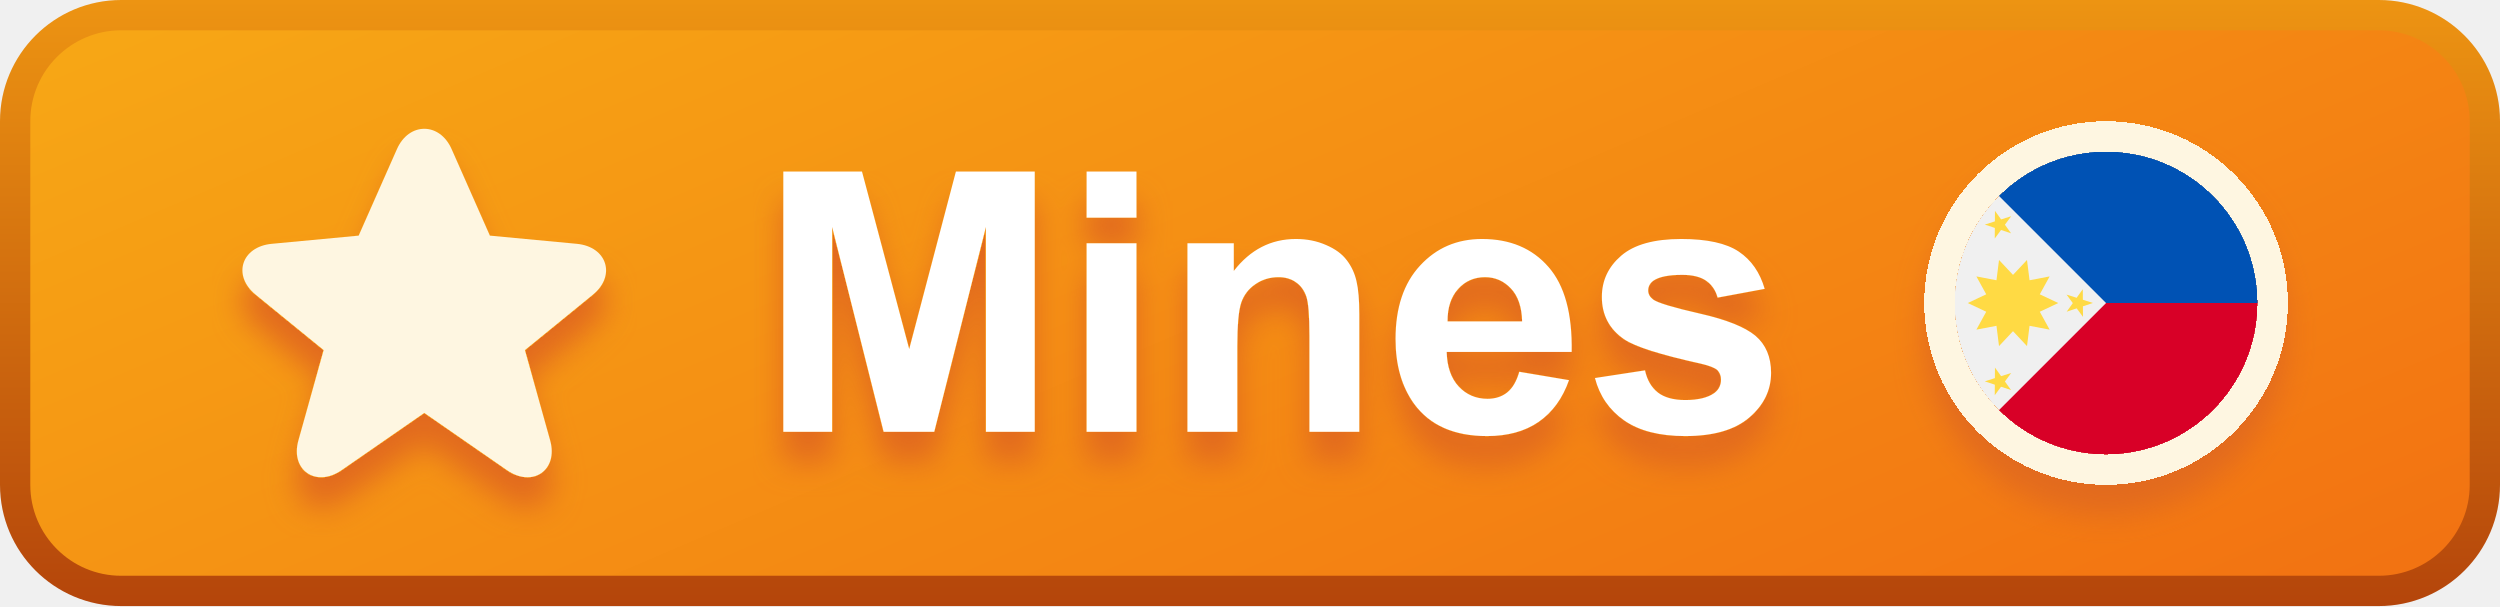
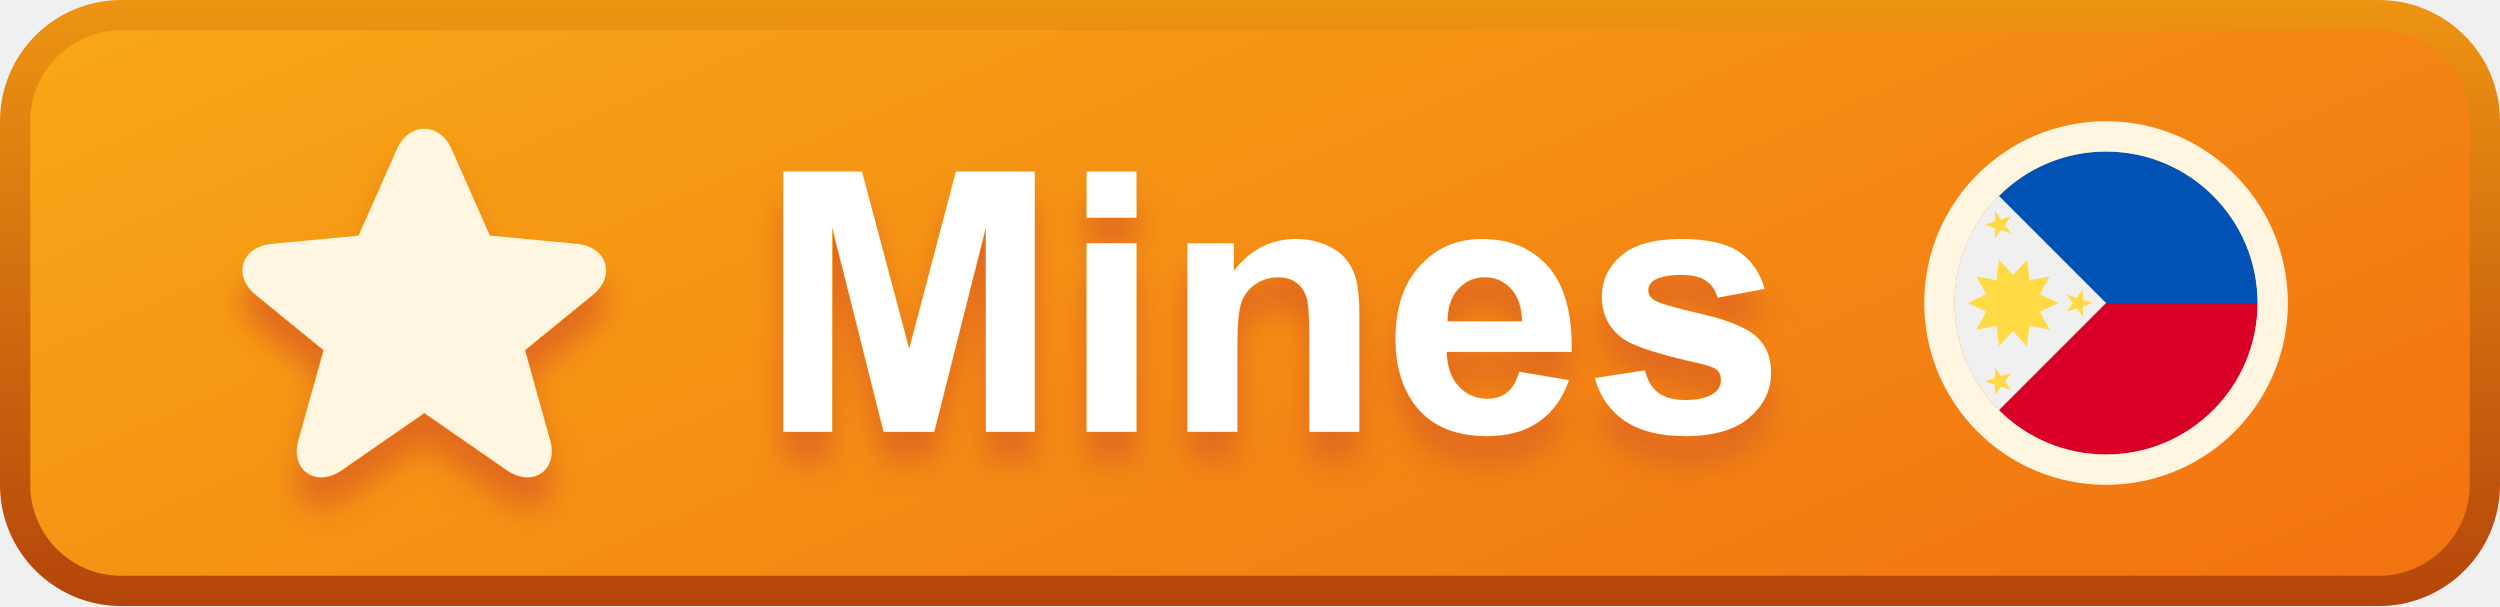
<svg xmlns="http://www.w3.org/2000/svg" width="165" height="40" viewBox="0 0 165 40" fill="none">
-   <rect x="1" y="1" width="163" height="38" rx="7" fill="url(#paint0_linear_2217_337)" />
-   <rect x="1" y="1" width="163" height="38" rx="7" stroke="url(#paint1_linear_2217_337)" stroke-width="2" />
-   <g filter="url(#filter0_d_2217_337)">
+   <rect x="1" y="1" width="163" height="38" rx="7" fill="url(#paint0_linear_2257_362)" />
+   <rect x="1" y="1" width="163" height="38" rx="7" stroke="url(#paint1_linear_2257_362)" stroke-width="2" />
+   <g filter="url(#filter0_d_2257_362)">
    <path d="M32.332 15.552L38.067 16.092C40.063 16.279 40.675 18.191 39.134 19.447L34.644 23.106L36.31 29.067C36.858 31.024 35.16 32.209 33.458 31.031L28.003 27.253L22.547 31.031C20.853 32.205 19.147 31.024 19.695 29.067L21.362 23.106L16.872 19.447C15.324 18.186 15.934 16.28 17.938 16.092L23.672 15.552L26.199 9.841C26.99 8.053 29.016 8.053 29.806 9.841L32.332 15.552Z" fill="#FEF6E1" />
  </g>
-   <g filter="url(#filter1_d_2217_337)">
+   <g filter="url(#filter1_d_2257_362)">
    <path d="M51.699 28.5V11.32H56.891L60.008 23.039L63.09 11.32H68.293V28.5H65.07V14.977L61.66 28.5H58.32L54.922 14.977V28.5H51.699ZM71.715 14.367V11.32H75.008V14.367H71.715ZM71.715 28.5V16.055H75.008V28.5H71.715ZM89.715 28.5H86.422V22.148C86.422 20.805 86.352 19.938 86.211 19.547C86.07 19.148 85.84 18.84 85.519 18.621C85.207 18.402 84.828 18.293 84.383 18.293C83.812 18.293 83.301 18.449 82.848 18.762C82.394 19.074 82.082 19.488 81.91 20.004C81.746 20.52 81.664 21.473 81.664 22.863V28.5H78.371V16.055H81.43V17.883C82.516 16.477 83.883 15.773 85.531 15.773C86.258 15.773 86.922 15.906 87.523 16.172C88.125 16.43 88.578 16.762 88.883 17.168C89.195 17.574 89.41 18.035 89.527 18.551C89.652 19.066 89.715 19.805 89.715 20.766V28.5ZM100.273 24.539L103.555 25.09C103.133 26.293 102.465 27.211 101.551 27.844C100.645 28.469 99.508 28.781 98.141 28.781C95.977 28.781 94.375 28.074 93.336 26.66C92.516 25.527 92.106 24.098 92.106 22.371C92.106 20.309 92.644 18.695 93.723 17.531C94.801 16.359 96.164 15.773 97.812 15.773C99.664 15.773 101.125 16.387 102.195 17.613C103.266 18.832 103.777 20.703 103.73 23.227H95.481C95.504 24.203 95.769 24.965 96.277 25.512C96.785 26.051 97.418 26.32 98.176 26.32C98.691 26.32 99.125 26.18 99.477 25.898C99.828 25.617 100.094 25.164 100.273 24.539ZM100.461 21.211C100.438 20.258 100.191 19.535 99.723 19.043C99.254 18.543 98.684 18.293 98.012 18.293C97.293 18.293 96.699 18.555 96.231 19.078C95.762 19.602 95.531 20.312 95.539 21.211H100.461ZM105.266 24.949L108.57 24.445C108.711 25.086 108.996 25.574 109.426 25.91C109.855 26.238 110.457 26.402 111.23 26.402C112.082 26.402 112.723 26.246 113.152 25.934C113.441 25.715 113.586 25.422 113.586 25.055C113.586 24.805 113.508 24.598 113.352 24.434C113.188 24.277 112.82 24.133 112.25 24C109.594 23.414 107.91 22.879 107.199 22.395C106.215 21.723 105.723 20.789 105.723 19.594C105.723 18.516 106.148 17.609 107 16.875C107.852 16.141 109.172 15.773 110.961 15.773C112.664 15.773 113.93 16.051 114.758 16.605C115.586 17.16 116.156 17.98 116.469 19.066L113.363 19.641C113.23 19.156 112.977 18.785 112.602 18.527C112.234 18.27 111.707 18.141 111.02 18.141C110.152 18.141 109.531 18.262 109.156 18.504C108.906 18.676 108.781 18.898 108.781 19.172C108.781 19.406 108.891 19.605 109.109 19.77C109.406 19.988 110.43 20.297 112.18 20.695C113.938 21.094 115.164 21.582 115.859 22.16C116.547 22.746 116.891 23.562 116.891 24.609C116.891 25.75 116.414 26.73 115.461 27.551C114.508 28.371 113.098 28.781 111.23 28.781C109.535 28.781 108.191 28.438 107.199 27.75C106.215 27.062 105.57 26.129 105.266 24.949Z" fill="white" />
  </g>
-   <g filter="url(#filter2_d_2217_337)">
-     <g clip-path="url(#clip0_2217_337)">
-       <g clip-path="url(#clip1_2217_337)">
-         <path d="M139 30C144.523 30 149 25.523 149 20C149 14.477 144.523 10 139 10C133.477 10 129 14.477 129 20C129 25.523 133.477 30 139 30Z" fill="#F0F0F0" />
-         <path d="M139 10V20L131.929 27.071C133.739 28.881 136.239 30 139 30C144.523 30 149 25.523 149 20C149 14.477 139 10 139 10Z" fill="#D80027" />
-         <path d="M139 10C136.239 10 133.739 11.119 131.929 12.929C134.382 15.382 135.253 16.253 139 20H149C149 14.477 144.523 10 139 10Z" fill="#0052B4" />
-         <path d="M135.847 20L134.626 19.425L135.276 18.243L133.95 18.497L133.782 17.157L132.858 18.142L131.935 17.157L131.767 18.497L130.441 18.243L131.091 19.425L129.87 20L131.091 20.574L130.441 21.757L131.767 21.504L131.935 22.843L132.858 21.858L133.782 22.843L133.95 21.504L135.276 21.757L134.626 20.575L135.847 20Z" fill="#FFDA44" />
-         <path d="M131.667 13.913L132.073 14.481L132.739 14.27L132.324 14.832L132.731 15.4L132.068 15.18L131.653 15.742L131.659 15.043L130.996 14.822L131.662 14.611L131.667 13.913Z" fill="#FFDA44" />
-         <path d="M131.667 24.258L132.073 24.826L132.739 24.616L132.324 25.178L132.731 25.746L132.068 25.525L131.653 26.087L131.659 25.389L130.996 25.168L131.662 24.957L131.667 24.258Z" fill="#FFDA44" />
-         <path d="M137.464 19.086L137.057 19.654L136.391 19.443L136.806 20.005L136.4 20.573L137.062 20.352L137.477 20.914L137.472 20.216L138.135 19.995L137.469 19.784L137.464 19.086Z" fill="#FFDA44" />
-       </g>
+   <g clip-path="url(#clip0_2257_362)">
+     <g clip-path="url(#clip1_2257_362)">
+       <path d="M139 30C144.523 30 149 25.523 149 20C149 14.477 144.523 10 139 10C133.477 10 129 14.477 129 20C129 25.523 133.477 30 139 30Z" fill="#F0F0F0" />
+       <path d="M139 10V20L131.929 27.071C133.739 28.881 136.239 30 139 30C144.523 30 149 25.523 149 20C149 14.477 139 10 139 10Z" fill="#D80027" />
+       <path d="M139 10C136.239 10 133.739 11.119 131.929 12.929C134.382 15.382 135.253 16.253 139 20H149C149 14.477 144.523 10 139 10Z" fill="#0052B4" />
+       <path d="M135.847 20L134.626 19.425L135.276 18.243L133.95 18.497L133.782 17.157L132.858 18.142L131.935 17.157L131.767 18.497L130.441 18.243L131.091 19.425L129.87 20L131.091 20.574L130.441 21.757L131.767 21.503L131.935 22.843L132.858 21.858L133.782 22.843L133.95 21.503L135.276 21.757L134.626 20.575L135.847 20Z" fill="#FFDA44" />
+       <path d="M131.667 13.913L132.073 14.481L132.739 14.27L132.324 14.832L132.731 15.4L132.068 15.18L131.653 15.742L131.659 15.043L130.996 14.822L131.662 14.611L131.667 13.913Z" fill="#FFDA44" />
+       <path d="M131.667 24.258L132.073 24.826L132.739 24.616L132.324 25.178L132.731 25.746L132.068 25.525L131.653 26.087L131.659 25.389L130.996 25.168L131.662 24.957L131.667 24.258Z" fill="#FFDA44" />
+       <path d="M137.464 19.086L137.057 19.654L136.391 19.443L136.806 20.005L136.4 20.573L137.062 20.352L137.477 20.914L137.472 20.216L138.135 19.995L137.469 19.784L137.464 19.086Z" fill="#FFDA44" />
    </g>
-     <rect x="128" y="9" width="22" height="22" rx="11" stroke="#FEF6E1" stroke-width="2" shape-rendering="crispEdges" />
  </g>
+   <rect x="128" y="9" width="22" height="22" rx="11" stroke="#FEF6E1" stroke-width="2" />
  <defs>
-     <filter id="filter0_d_2217_337" x="14" y="8.5" width="28" height="27" filterUnits="userSpaceOnUse" color-interpolation-filters="sRGB">
+     <filter id="filter0_d_2257_362" x="14" y="8.5" width="28" height="27" filterUnits="userSpaceOnUse" color-interpolation-filters="sRGB">
      <feFlood flood-opacity="0" result="BackgroundImageFix" />
      <feColorMatrix in="SourceAlpha" type="matrix" values="0 0 0 0 0 0 0 0 0 0 0 0 0 0 0 0 0 0 127 0" result="hardAlpha" />
      <feOffset dy="2" />
      <feGaussianBlur stdDeviation="1" />
      <feComposite in2="hardAlpha" operator="out" />
      <feColorMatrix type="matrix" values="0 0 0 0 0.886 0 0 0 0 0.416 0 0 0 0 0.118 0 0 0 1 0" />
-       <feBlend mode="normal" in2="BackgroundImageFix" result="effect1_dropShadow_2217_337" />
-       <feBlend mode="normal" in="SourceGraphic" in2="effect1_dropShadow_2217_337" result="shape" />
+       <feBlend mode="normal" in2="BackgroundImageFix" result="effect1_dropShadow_2257_362" />
+       <feBlend mode="normal" in="SourceGraphic" in2="effect1_dropShadow_2257_362" result="shape" />
    </filter>
-     <filter id="filter1_d_2217_337" x="49.699" y="11.32" width="69.191" height="21.461" filterUnits="userSpaceOnUse" color-interpolation-filters="sRGB">
+     <filter id="filter1_d_2257_362" x="49.699" y="11.32" width="69.191" height="21.461" filterUnits="userSpaceOnUse" color-interpolation-filters="sRGB">
      <feFlood flood-opacity="0" result="BackgroundImageFix" />
      <feColorMatrix in="SourceAlpha" type="matrix" values="0 0 0 0 0 0 0 0 0 0 0 0 0 0 0 0 0 0 127 0" result="hardAlpha" />
      <feOffset dy="2" />
      <feGaussianBlur stdDeviation="1" />
      <feComposite in2="hardAlpha" operator="out" />
      <feColorMatrix type="matrix" values="0 0 0 0 0.886 0 0 0 0 0.416 0 0 0 0 0.118 0 0 0 1 0" />
-       <feBlend mode="normal" in2="BackgroundImageFix" result="effect1_dropShadow_2217_337" />
-       <feBlend mode="normal" in="SourceGraphic" in2="effect1_dropShadow_2217_337" result="shape" />
+       <feBlend mode="normal" in2="BackgroundImageFix" result="effect1_dropShadow_2257_362" />
+       <feBlend mode="normal" in="SourceGraphic" in2="effect1_dropShadow_2257_362" result="shape" />
    </filter>
-     <filter id="filter2_d_2217_337" x="125" y="8" width="28" height="28" filterUnits="userSpaceOnUse" color-interpolation-filters="sRGB">
-       <feFlood flood-opacity="0" result="BackgroundImageFix" />
-       <feColorMatrix in="SourceAlpha" type="matrix" values="0 0 0 0 0 0 0 0 0 0 0 0 0 0 0 0 0 0 127 0" result="hardAlpha" />
-       <feOffset dy="2" />
-       <feGaussianBlur stdDeviation="1" />
-       <feComposite in2="hardAlpha" operator="out" />
-       <feColorMatrix type="matrix" values="0 0 0 0 0.886 0 0 0 0 0.416 0 0 0 0 0.118 0 0 0 1 0" />
-       <feBlend mode="normal" in2="BackgroundImageFix" result="effect1_dropShadow_2217_337" />
-       <feBlend mode="normal" in="SourceGraphic" in2="effect1_dropShadow_2217_337" result="shape" />
-     </filter>
-     <linearGradient id="paint0_linear_2217_337" x1="0" y1="0" x2="39.871" y2="93.41" gradientUnits="userSpaceOnUse">
+     <linearGradient id="paint0_linear_2257_362" x1="0" y1="0" x2="39.871" y2="93.41" gradientUnits="userSpaceOnUse">
      <stop stop-color="#F7A915" />
      <stop offset="1" stop-color="#F27012" />
    </linearGradient>
-     <linearGradient id="paint1_linear_2217_337" x1="82.5" y1="0" x2="82.5" y2="40" gradientUnits="userSpaceOnUse">
+     <linearGradient id="paint1_linear_2257_362" x1="82.5" y1="0" x2="82.5" y2="40" gradientUnits="userSpaceOnUse">
      <stop stop-color="#ED9412" />
      <stop offset="1" stop-color="#B4450B" />
    </linearGradient>
-     <clipPath id="clip0_2217_337">
+     <clipPath id="clip0_2257_362">
      <rect x="129" y="10" width="20" height="20" rx="10" fill="white" />
    </clipPath>
-     <clipPath id="clip1_2217_337">
+     <clipPath id="clip1_2257_362">
      <rect width="20" height="20" fill="white" transform="translate(129 10)" />
    </clipPath>
  </defs>
</svg>
